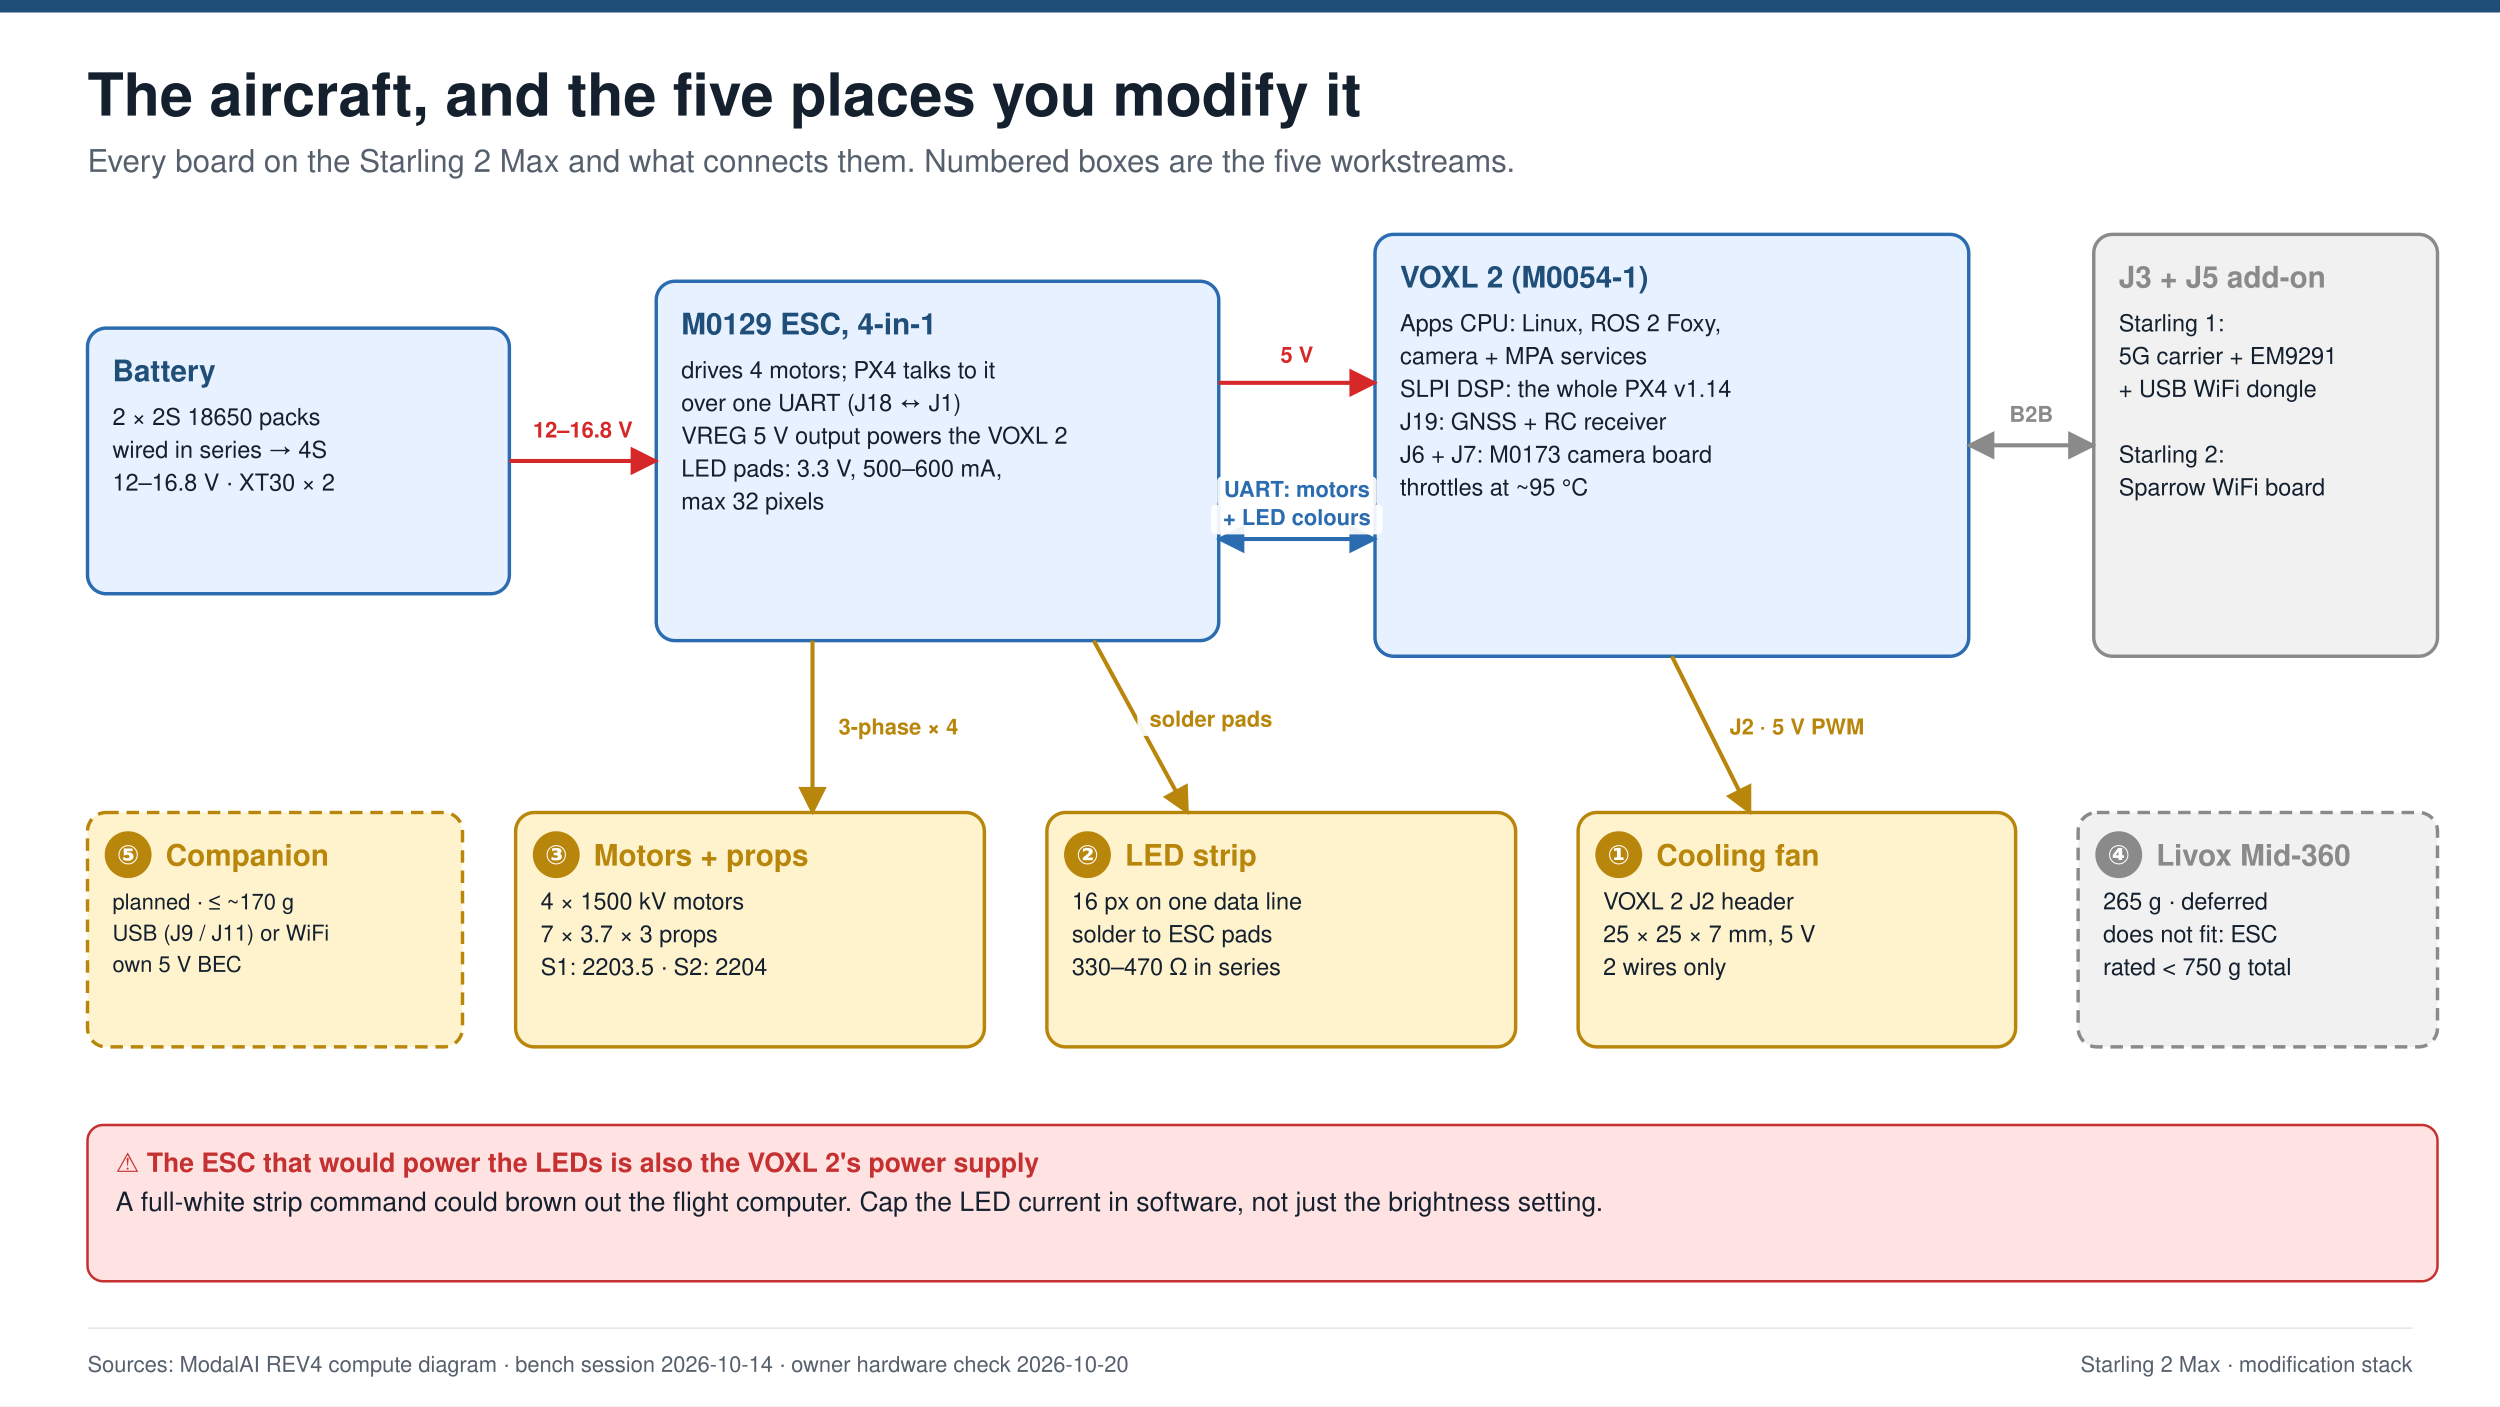
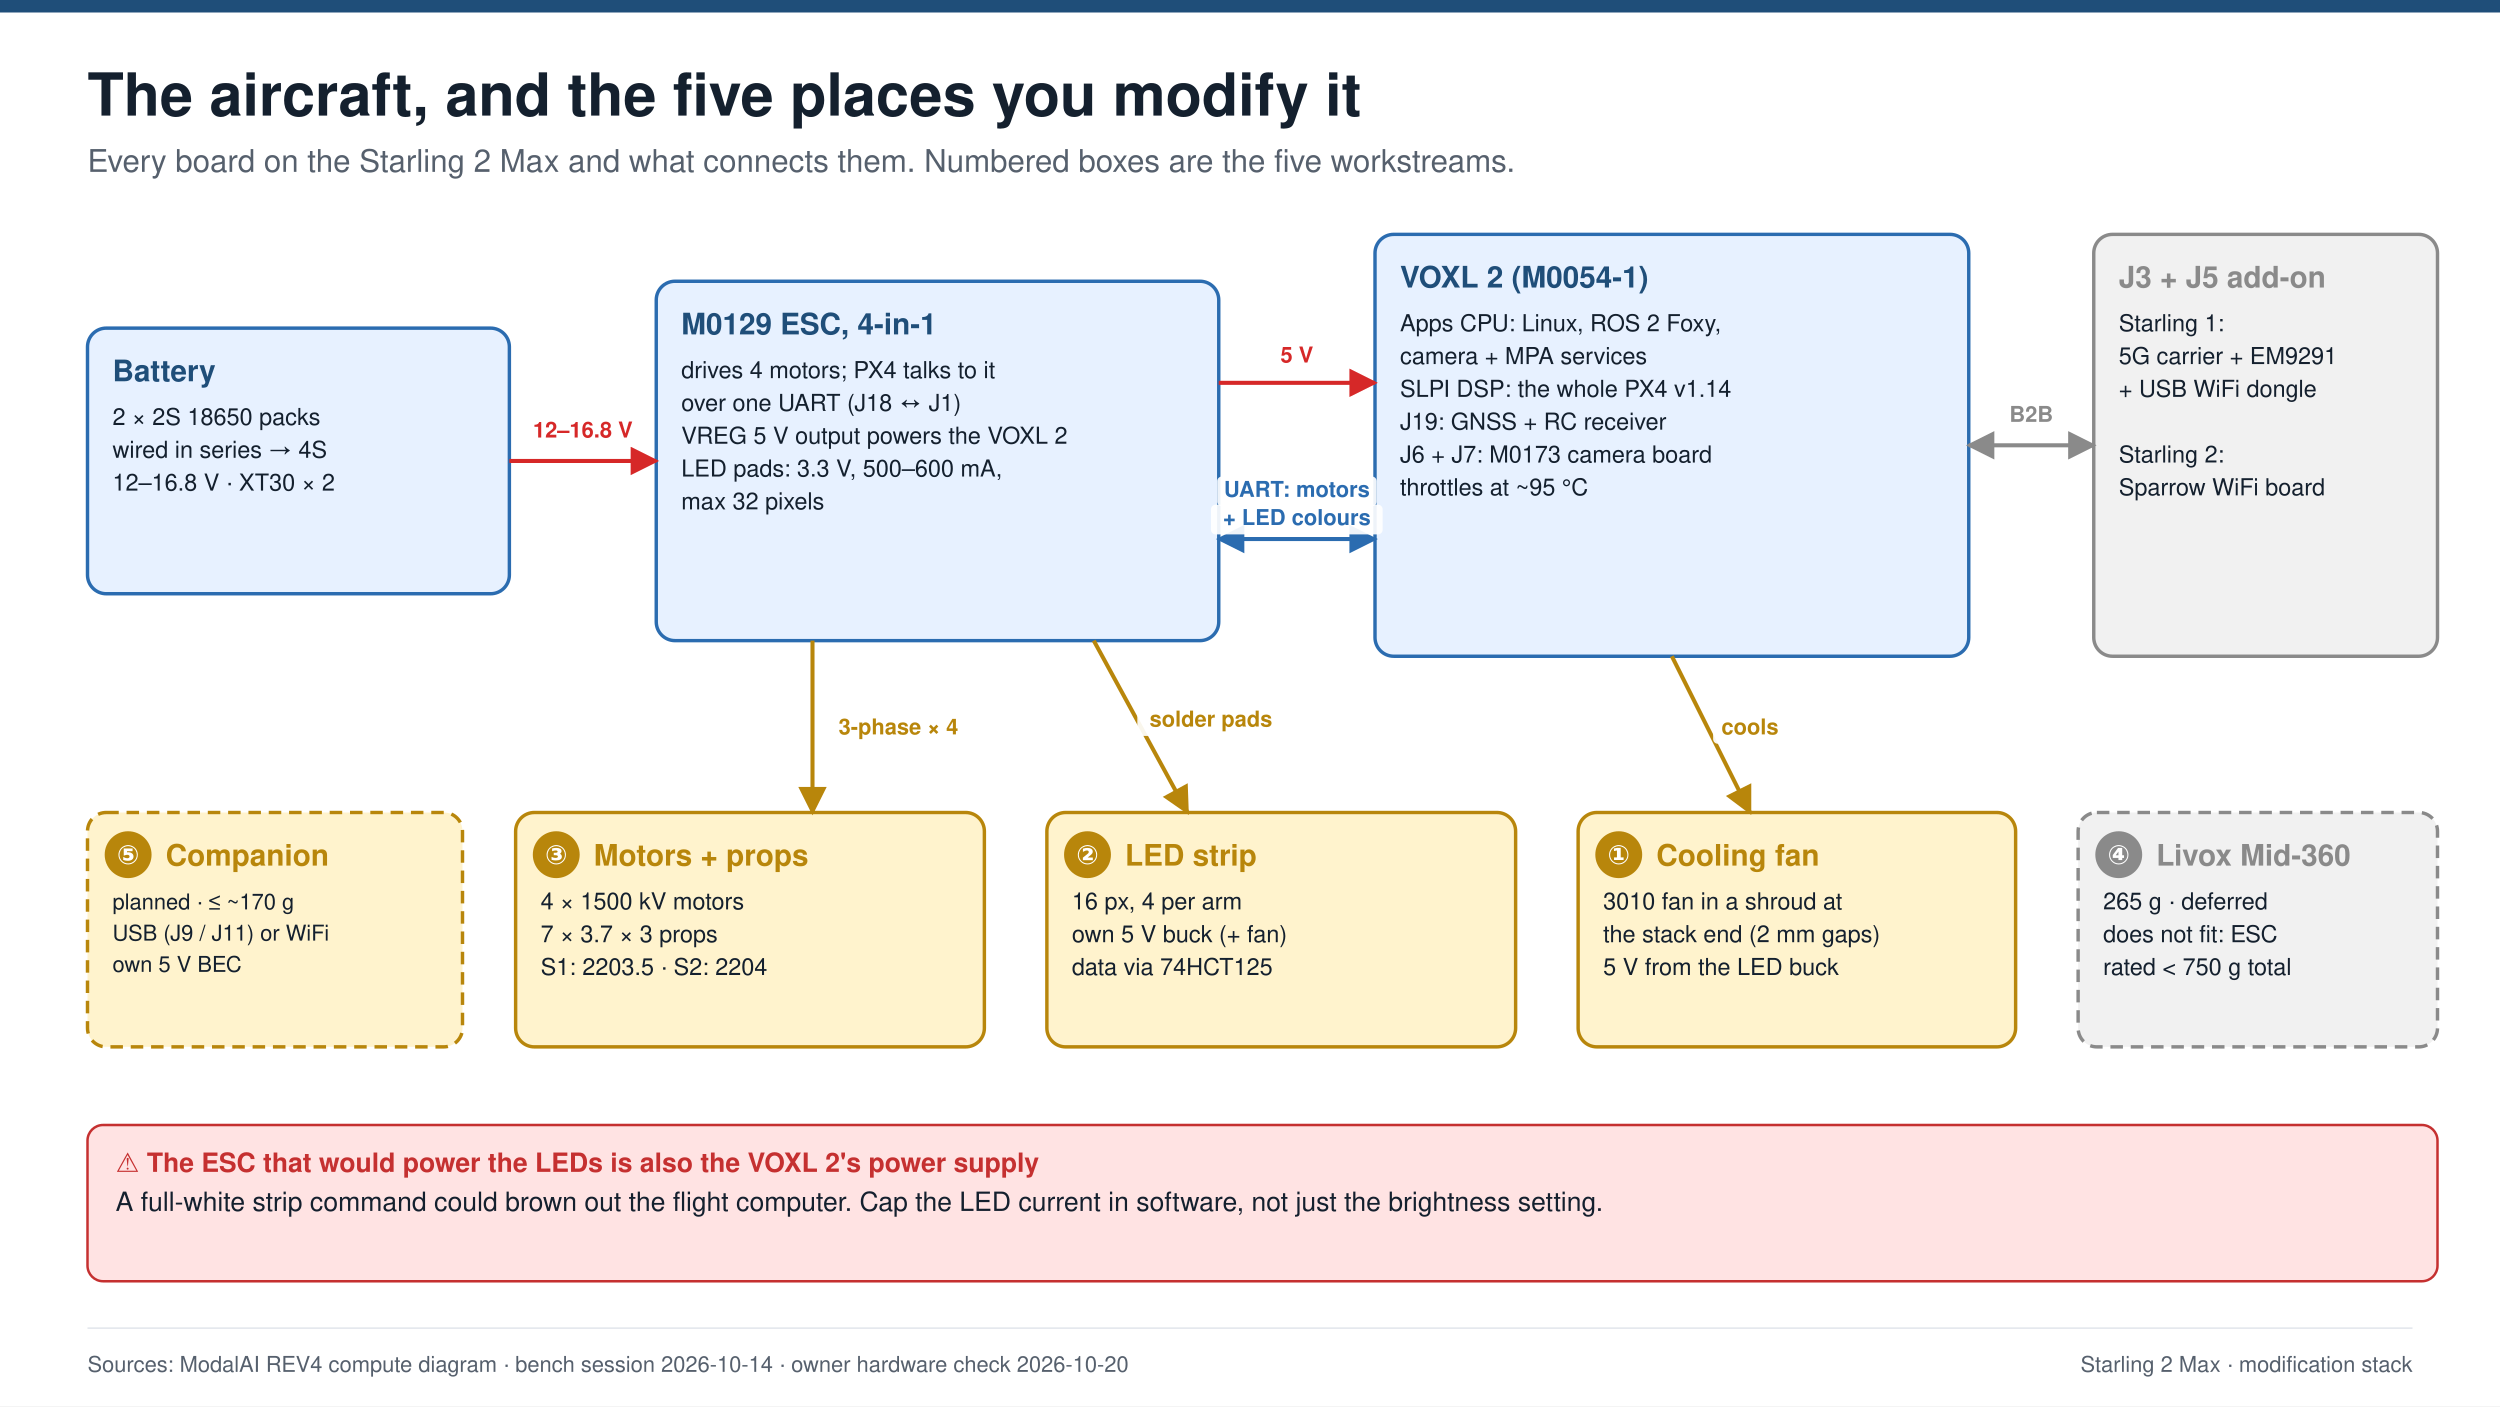
<svg xmlns="http://www.w3.org/2000/svg" viewBox="0 0 1600 900" width="1600" height="900">
  <defs>
    <marker id="a-pwr" viewBox="0 0 10 10" refX="9" refY="5" markerWidth="7" markerHeight="7" orient="auto-start-reverse">
      <path d="M0,0 L10,5 L0,10 z" fill="#d62828" />
    </marker>
    <marker id="a-data" viewBox="0 0 10 10" refX="9" refY="5" markerWidth="7" markerHeight="7" orient="auto-start-reverse">
      <path d="M0,0 L10,5 L0,10 z" fill="#2b6cb0" />
    </marker>
    <marker id="a-b2b" viewBox="0 0 10 10" refX="9" refY="5" markerWidth="7" markerHeight="7" orient="auto-start-reverse">
      <path d="M0,0 L10,5 L0,10 z" fill="#8a8a8a" />
    </marker>
    <marker id="a-mod" viewBox="0 0 10 10" refX="9" refY="5" markerWidth="7" markerHeight="7" orient="auto-start-reverse">
      <path d="M0,0 L10,5 L0,10 z" fill="#b8860b" />
    </marker>
    <marker id="a-warn" viewBox="0 0 10 10" refX="9" refY="5" markerWidth="7" markerHeight="7" orient="auto-start-reverse">
      <path d="M0,0 L10,5 L0,10 z" fill="#c53030" />
    </marker>
    <marker id="a-ok" viewBox="0 0 10 10" refX="9" refY="5" markerWidth="7" markerHeight="7" orient="auto-start-reverse">
      <path d="M0,0 L10,5 L0,10 z" fill="#22863a" />
    </marker>
    <marker id="a-ink" viewBox="0 0 10 10" refX="9" refY="5" markerWidth="7" markerHeight="7" orient="auto-start-reverse">
      <path d="M0,0 L10,5 L0,10 z" fill="#3d4752" />
    </marker>
  </defs>
  <rect width="1600" height="900" fill="#ffffff" />
  <rect width="1600" height="8" fill="#1f4e79" />
  <text x="56.0" y="74.0" font-size="38" text-anchor="start" font-weight="bold" fill="#14202e" font-family="Helvetica, Arial, sans-serif">The aircraft, and the five places you modify it</text>
  <text x="56.0" y="110.0" font-size="20" text-anchor="start" font-weight="normal" fill="#56606d" font-family="Helvetica, Arial, sans-serif">Every board on the Starling 2 Max and what connects them. Numbered boxes are the five workstreams.</text>
  <line x1="56" y1="850" x2="1544" y2="850" stroke="#e2e6ec" />
  <text x="56.0" y="878.0" font-size="14" text-anchor="start" font-weight="normal" fill="#56606d" font-family="Helvetica, Arial, sans-serif">Sources: ModalAI REV4 compute diagram · bench session 2026-10-14 · owner hardware check 2026-10-20</text>
  <text x="1544.0" y="878.0" font-size="14" text-anchor="end" font-weight="normal" fill="#56606d" font-family="Helvetica, Arial, sans-serif">Starling 2 Max · modification stack</text>
  <rect x="56" y="210" width="270" height="170" rx="12" fill="#e7f1ff" stroke="#2b6cb0" stroke-width="2.2" />
  <text x="72.0" y="244.0" font-size="19" text-anchor="start" font-weight="bold" fill="#1f4e79" font-family="Helvetica, Arial, sans-serif">Battery</text>
  <text x="72.0" y="272.0" font-size="15" text-anchor="start" font-weight="normal" fill="#14202e" font-family="Helvetica, Arial, sans-serif">2 × 2S 18650 packs</text>
  <text x="72.0" y="293.0" font-size="15" text-anchor="start" font-weight="normal" fill="#14202e" font-family="Helvetica, Arial, sans-serif">wired in series → 4S</text>
  <text x="72.0" y="314.0" font-size="15" text-anchor="start" font-weight="normal" fill="#14202e" font-family="Helvetica, Arial, sans-serif">12–16.8 V · XT30 × 2</text>
  <rect x="420" y="180" width="360" height="230" rx="12" fill="#e7f1ff" stroke="#2b6cb0" stroke-width="2.2" />
  <text x="436.0" y="214.0" font-size="19" text-anchor="start" font-weight="bold" fill="#1f4e79" font-family="Helvetica, Arial, sans-serif">M0129 ESC, 4-in-1</text>
  <text x="436.0" y="242.0" font-size="15" text-anchor="start" font-weight="normal" fill="#14202e" font-family="Helvetica, Arial, sans-serif">drives 4 motors; PX4 talks to it</text>
  <text x="436.0" y="263.0" font-size="15" text-anchor="start" font-weight="normal" fill="#14202e" font-family="Helvetica, Arial, sans-serif">over one UART (J18 ↔ J1)</text>
  <text x="436.0" y="284.0" font-size="15" text-anchor="start" font-weight="normal" fill="#14202e" font-family="Helvetica, Arial, sans-serif">VREG 5 V output powers the VOXL 2</text>
  <text x="436.0" y="305.0" font-size="15" text-anchor="start" font-weight="normal" fill="#14202e" font-family="Helvetica, Arial, sans-serif">LED pads: 3.3 V, 500–600 mA,</text>
  <text x="436.0" y="326.0" font-size="15" text-anchor="start" font-weight="normal" fill="#14202e" font-family="Helvetica, Arial, sans-serif">max 32 pixels</text>
  <rect x="880" y="150" width="380" height="270" rx="12" fill="#e7f1ff" stroke="#2b6cb0" stroke-width="2.2" />
  <text x="896.0" y="184.0" font-size="19" text-anchor="start" font-weight="bold" fill="#1f4e79" font-family="Helvetica, Arial, sans-serif">VOXL 2 (M0054-1)</text>
  <text x="896.0" y="212.0" font-size="15" text-anchor="start" font-weight="normal" fill="#14202e" font-family="Helvetica, Arial, sans-serif">Apps CPU: Linux, ROS 2 Foxy,</text>
  <text x="896.0" y="233.0" font-size="15" text-anchor="start" font-weight="normal" fill="#14202e" font-family="Helvetica, Arial, sans-serif">camera + MPA services</text>
  <text x="896.0" y="254.0" font-size="15" text-anchor="start" font-weight="normal" fill="#14202e" font-family="Helvetica, Arial, sans-serif">SLPI DSP: the whole PX4 v1.14</text>
  <text x="896.0" y="275.0" font-size="15" text-anchor="start" font-weight="normal" fill="#14202e" font-family="Helvetica, Arial, sans-serif">J19: GNSS + RC receiver</text>
  <text x="896.0" y="296.0" font-size="15" text-anchor="start" font-weight="normal" fill="#14202e" font-family="Helvetica, Arial, sans-serif">J6 + J7: M0173 camera board</text>
  <text x="896.0" y="317.0" font-size="15" text-anchor="start" font-weight="normal" fill="#14202e" font-family="Helvetica, Arial, sans-serif">throttles at ~95 °C</text>
  <rect x="1340" y="150" width="220" height="270" rx="12" fill="#f1f1f1" stroke="#8a8a8a" stroke-width="2.2" />
  <text x="1356.0" y="184.0" font-size="19" text-anchor="start" font-weight="bold" fill="#8a8a8a" font-family="Helvetica, Arial, sans-serif">J3 + J5 add-on</text>
  <text x="1356.0" y="212.0" font-size="15" text-anchor="start" font-weight="normal" fill="#14202e" font-family="Helvetica, Arial, sans-serif">Starling 1:</text>
  <text x="1356.0" y="233.0" font-size="15" text-anchor="start" font-weight="normal" fill="#14202e" font-family="Helvetica, Arial, sans-serif">5G carrier + EM9291</text>
  <text x="1356.0" y="254.0" font-size="15" text-anchor="start" font-weight="normal" fill="#14202e" font-family="Helvetica, Arial, sans-serif">+ USB WiFi dongle</text>
  <text x="1356.0" y="275.0" font-size="15" text-anchor="start" font-weight="normal" fill="#14202e" font-family="Helvetica, Arial, sans-serif" />
  <text x="1356.0" y="296.0" font-size="15" text-anchor="start" font-weight="normal" fill="#14202e" font-family="Helvetica, Arial, sans-serif">Starling 2:</text>
  <text x="1356.0" y="317.0" font-size="15" text-anchor="start" font-weight="normal" fill="#14202e" font-family="Helvetica, Arial, sans-serif">Sparrow WiFi board</text>
  <path d="M326.0,295.0 L420.0,295.0" fill="none" stroke="#d62828" stroke-width="2.6" stroke-linejoin="round" marker-end="url(#a-pwr)" />
  <rect x="333.7" y="267.0" width="78.6" height="19" rx="3" fill="#ffffff" opacity="0.92" />
  <text x="373.0" y="280.0" font-size="14" text-anchor="middle" font-weight="bold" fill="#d62828" font-family="Helvetica, Arial, sans-serif">12–16.8 V</text>
  <path d="M780.0,245.0 L880.0,245.0" fill="none" stroke="#d62828" stroke-width="2.6" stroke-linejoin="round" marker-end="url(#a-pwr)" />
  <rect x="814.2" y="219.0" width="31.5" height="19" rx="3" fill="#ffffff" opacity="0.92" />
  <text x="830.0" y="232.0" font-size="14" text-anchor="middle" font-weight="bold" fill="#d62828" font-family="Helvetica, Arial, sans-serif">5 V</text>
  <path d="M780.0,345.0 L880.0,345.0" fill="none" stroke="#2b6cb0" stroke-width="2.6" stroke-linejoin="round" marker-end="url(#a-data)" marker-start="url(#a-data)" />
  <rect x="779.0" y="305.0" width="102.1" height="19" rx="3" fill="#ffffff" opacity="0.92" />
  <text x="830.0" y="318.0" font-size="14" text-anchor="middle" font-weight="bold" fill="#2b6cb0" font-family="Helvetica, Arial, sans-serif">UART: motors</text>
  <rect x="775.0" y="323.0" width="109.9" height="19" rx="3" fill="#ffffff" opacity="0.92" />
  <text x="830.0" y="336.0" font-size="14" text-anchor="middle" font-weight="bold" fill="#2b6cb0" font-family="Helvetica, Arial, sans-serif">+ LED colours</text>
  <path d="M1260.0,285.0 L1340.0,285.0" fill="none" stroke="#8a8a8a" stroke-width="2.6" stroke-linejoin="round" marker-end="url(#a-b2b)" marker-start="url(#a-b2b)" />
  <rect x="1284.2" y="257.0" width="31.5" height="19" rx="3" fill="#ffffff" opacity="0.92" />
  <text x="1300.0" y="270.0" font-size="14" text-anchor="middle" font-weight="bold" fill="#8a8a8a" font-family="Helvetica, Arial, sans-serif">B2B</text>
  <rect x="56" y="520" width="240" height="150" rx="12" fill="#fff3cd" stroke="#b8860b" stroke-width="2.2" stroke-dasharray="8 5" />
  <circle cx="82" cy="547" r="15" fill="#b8860b" />
  <text x="82.0" y="553.0" font-size="17" text-anchor="middle" font-weight="bold" fill="#fff" font-family="Helvetica, Arial, sans-serif">⑤</text>
  <text x="106.0" y="554.0" font-size="19" text-anchor="start" font-weight="bold" fill="#b8860b" font-family="Helvetica, Arial, sans-serif">Companion</text>
  <text x="72.0" y="582.0" font-size="14" text-anchor="start" font-weight="normal" fill="#14202e" font-family="Helvetica, Arial, sans-serif">planned · ≤ ~170 g</text>
  <text x="72.0" y="602.0" font-size="14" text-anchor="start" font-weight="normal" fill="#14202e" font-family="Helvetica, Arial, sans-serif">USB (J9 / J11) or WiFi</text>
  <text x="72.0" y="622.0" font-size="14" text-anchor="start" font-weight="normal" fill="#14202e" font-family="Helvetica, Arial, sans-serif">own 5 V BEC</text>
  <rect x="330" y="520" width="300" height="150" rx="12" fill="#fff3cd" stroke="#b8860b" stroke-width="2.2" />
  <circle cx="356" cy="547" r="15" fill="#b8860b" />
  <text x="356.0" y="553.0" font-size="17" text-anchor="middle" font-weight="bold" fill="#fff" font-family="Helvetica, Arial, sans-serif">③</text>
  <text x="380.0" y="554.0" font-size="19" text-anchor="start" font-weight="bold" fill="#b8860b" font-family="Helvetica, Arial, sans-serif">Motors + props</text>
  <text x="346.0" y="582.0" font-size="15" text-anchor="start" font-weight="normal" fill="#14202e" font-family="Helvetica, Arial, sans-serif">4 × 1500 kV motors</text>
  <text x="346.0" y="603.0" font-size="15" text-anchor="start" font-weight="normal" fill="#14202e" font-family="Helvetica, Arial, sans-serif">7 × 3.7 × 3 props</text>
  <text x="346.0" y="624.0" font-size="15" text-anchor="start" font-weight="normal" fill="#14202e" font-family="Helvetica, Arial, sans-serif">S1: 2203.5 · S2: 2204</text>
  <rect x="670" y="520" width="300" height="150" rx="12" fill="#fff3cd" stroke="#b8860b" stroke-width="2.2" />
  <circle cx="696" cy="547" r="15" fill="#b8860b" />
  <text x="696.0" y="553.0" font-size="17" text-anchor="middle" font-weight="bold" fill="#fff" font-family="Helvetica, Arial, sans-serif">②</text>
  <text x="720.0" y="554.0" font-size="19" text-anchor="start" font-weight="bold" fill="#b8860b" font-family="Helvetica, Arial, sans-serif">LED strip</text>
-   <text x="686.0" y="582.0" font-size="15" text-anchor="start" font-weight="normal" fill="#14202e" font-family="Helvetica, Arial, sans-serif">16 px on one data line</text>
-   <text x="686.0" y="603.0" font-size="15" text-anchor="start" font-weight="normal" fill="#14202e" font-family="Helvetica, Arial, sans-serif">solder to ESC pads</text>
-   <text x="686.0" y="624.0" font-size="15" text-anchor="start" font-weight="normal" fill="#14202e" font-family="Helvetica, Arial, sans-serif">330–470 Ω in series</text>
+   <text x="686.0" y="582.0" font-size="15" text-anchor="start" font-weight="normal" fill="#14202e" font-family="Helvetica, Arial, sans-serif">16 px, 4 per arm</text>
+   <text x="686.0" y="603.0" font-size="15" text-anchor="start" font-weight="normal" fill="#14202e" font-family="Helvetica, Arial, sans-serif">own 5 V buck (+ fan)</text>
+   <text x="686.0" y="624.0" font-size="15" text-anchor="start" font-weight="normal" fill="#14202e" font-family="Helvetica, Arial, sans-serif">data via 74HCT125</text>
  <rect x="1010" y="520" width="280" height="150" rx="12" fill="#fff3cd" stroke="#b8860b" stroke-width="2.2" />
  <circle cx="1036" cy="547" r="15" fill="#b8860b" />
  <text x="1036.0" y="553.0" font-size="17" text-anchor="middle" font-weight="bold" fill="#fff" font-family="Helvetica, Arial, sans-serif">①</text>
  <text x="1060.0" y="554.0" font-size="19" text-anchor="start" font-weight="bold" fill="#b8860b" font-family="Helvetica, Arial, sans-serif">Cooling fan</text>
-   <text x="1026.0" y="582.0" font-size="15" text-anchor="start" font-weight="normal" fill="#14202e" font-family="Helvetica, Arial, sans-serif">VOXL 2 J2 header</text>
-   <text x="1026.0" y="603.0" font-size="15" text-anchor="start" font-weight="normal" fill="#14202e" font-family="Helvetica, Arial, sans-serif">25 × 25 × 7 mm, 5 V</text>
-   <text x="1026.0" y="624.0" font-size="15" text-anchor="start" font-weight="normal" fill="#14202e" font-family="Helvetica, Arial, sans-serif">2 wires only</text>
+   <text x="1026.0" y="582.0" font-size="15" text-anchor="start" font-weight="normal" fill="#14202e" font-family="Helvetica, Arial, sans-serif">3010 fan in a shroud at</text>
+   <text x="1026.0" y="603.0" font-size="15" text-anchor="start" font-weight="normal" fill="#14202e" font-family="Helvetica, Arial, sans-serif">the stack end (2 mm gaps)</text>
+   <text x="1026.0" y="624.0" font-size="15" text-anchor="start" font-weight="normal" fill="#14202e" font-family="Helvetica, Arial, sans-serif">5 V from the LED buck</text>
  <rect x="1330" y="520" width="230" height="150" rx="12" fill="#f1f1f1" stroke="#8a8a8a" stroke-width="2.2" stroke-dasharray="8 5" />
  <circle cx="1356" cy="547" r="15" fill="#8a8a8a" />
  <text x="1356.0" y="553.0" font-size="17" text-anchor="middle" font-weight="bold" fill="#fff" font-family="Helvetica, Arial, sans-serif">④</text>
  <text x="1380.0" y="554.0" font-size="19" text-anchor="start" font-weight="bold" fill="#8a8a8a" font-family="Helvetica, Arial, sans-serif">Livox Mid-360</text>
  <text x="1346.0" y="582.0" font-size="15" text-anchor="start" font-weight="normal" fill="#14202e" font-family="Helvetica, Arial, sans-serif">265 g · deferred</text>
  <text x="1346.0" y="603.0" font-size="15" text-anchor="start" font-weight="normal" fill="#14202e" font-family="Helvetica, Arial, sans-serif">does not fit: ESC</text>
  <text x="1346.0" y="624.0" font-size="15" text-anchor="start" font-weight="normal" fill="#14202e" font-family="Helvetica, Arial, sans-serif">rated &lt; 750 g total</text>
  <path d="M520.0,410.0 L520.0,520.0" fill="none" stroke="#b8860b" stroke-width="2.6" stroke-linejoin="round" marker-end="url(#a-mod)" />
  <rect x="527.9" y="457.0" width="94.2" height="19" rx="3" fill="#ffffff" opacity="0.92" />
  <text x="575.0" y="470.0" font-size="14" text-anchor="middle" font-weight="bold" fill="#b8860b" font-family="Helvetica, Arial, sans-serif">3-phase × 4</text>
  <path d="M700.0,410.0 L760.0,520.0" fill="none" stroke="#b8860b" stroke-width="2.6" stroke-linejoin="round" marker-end="url(#a-mod)" />
  <rect x="727.9" y="452.0" width="94.2" height="19" rx="3" fill="#ffffff" opacity="0.92" />
  <text x="775.0" y="465.0" font-size="14" text-anchor="middle" font-weight="bold" fill="#b8860b" font-family="Helvetica, Arial, sans-serif">solder pads</text>
  <path d="M1070.0,420.0 L1120.0,520.0" fill="none" stroke="#b8860b" stroke-width="2.6" stroke-linejoin="round" marker-end="url(#a-mod)" />
-   <rect x="1099.0" y="457.0" width="102.1" height="19" rx="3" fill="#ffffff" opacity="0.92" />
-   <text x="1150.0" y="470.0" font-size="14" text-anchor="middle" font-weight="bold" fill="#b8860b" font-family="Helvetica, Arial, sans-serif">J2 · 5 V PWM</text>
+   <rect x="1096.4" y="457.0" width="47.2" height="19" rx="3" fill="#ffffff" opacity="0.92" />
+   <text x="1120.0" y="470.0" font-size="14" text-anchor="middle" font-weight="bold" fill="#b8860b" font-family="Helvetica, Arial, sans-serif">cools</text>
  <rect x="56" y="720" width="1504" height="100" rx="10" fill="#ffe3e3" stroke="#c53030" stroke-width="1.6" />
  <text x="74.0" y="750.0" font-size="17" text-anchor="start" font-weight="bold" fill="#c53030" font-family="Helvetica, Arial, sans-serif">⚠  The ESC that would power the LEDs is also the VOXL 2's power supply</text>
  <text x="74.0" y="775.0" font-size="17" text-anchor="start" font-weight="normal" fill="#14202e" font-family="Helvetica, Arial, sans-serif">A full-white strip command could brown out the flight computer. Cap the LED current in software, not just the brightness setting.</text>
</svg>
